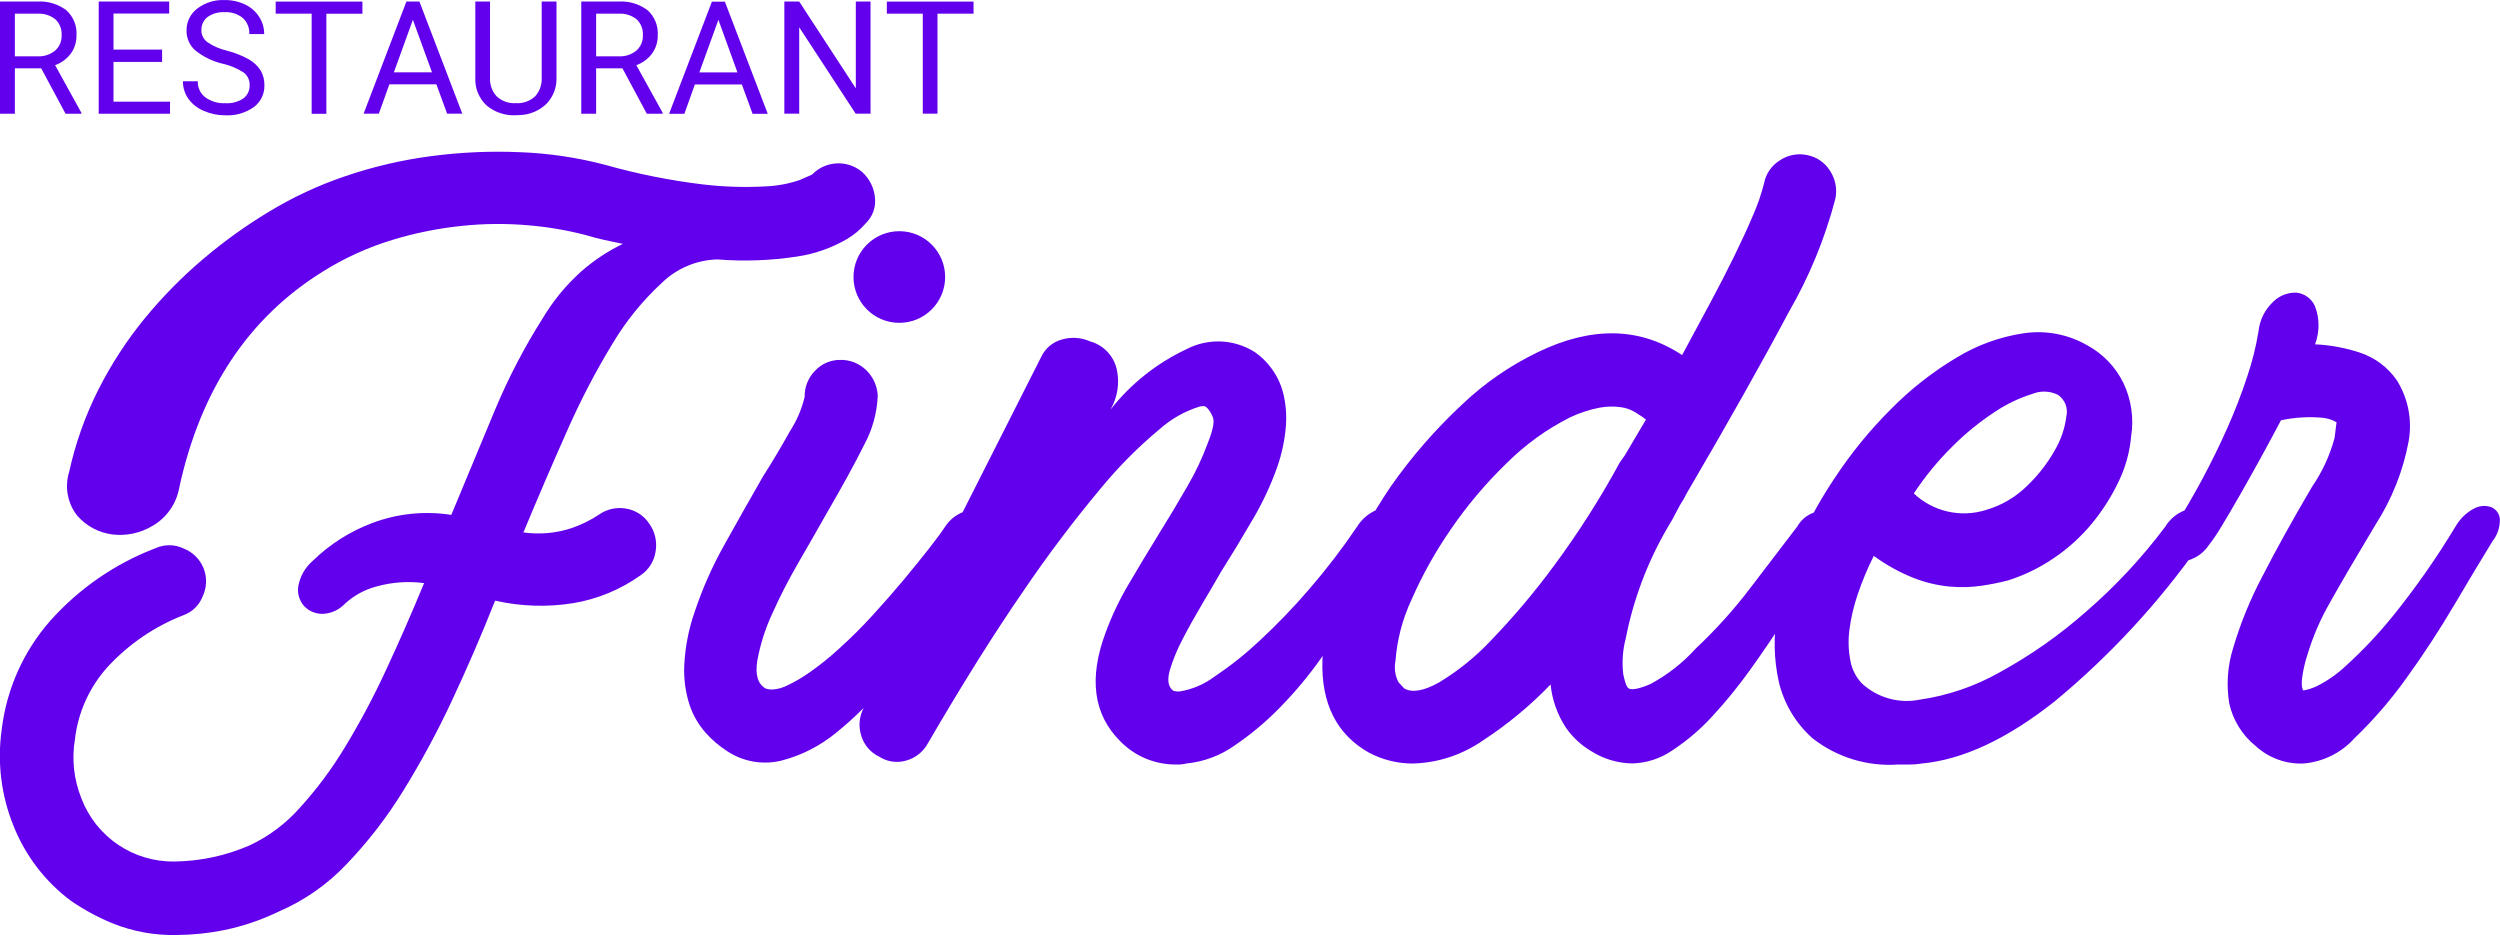
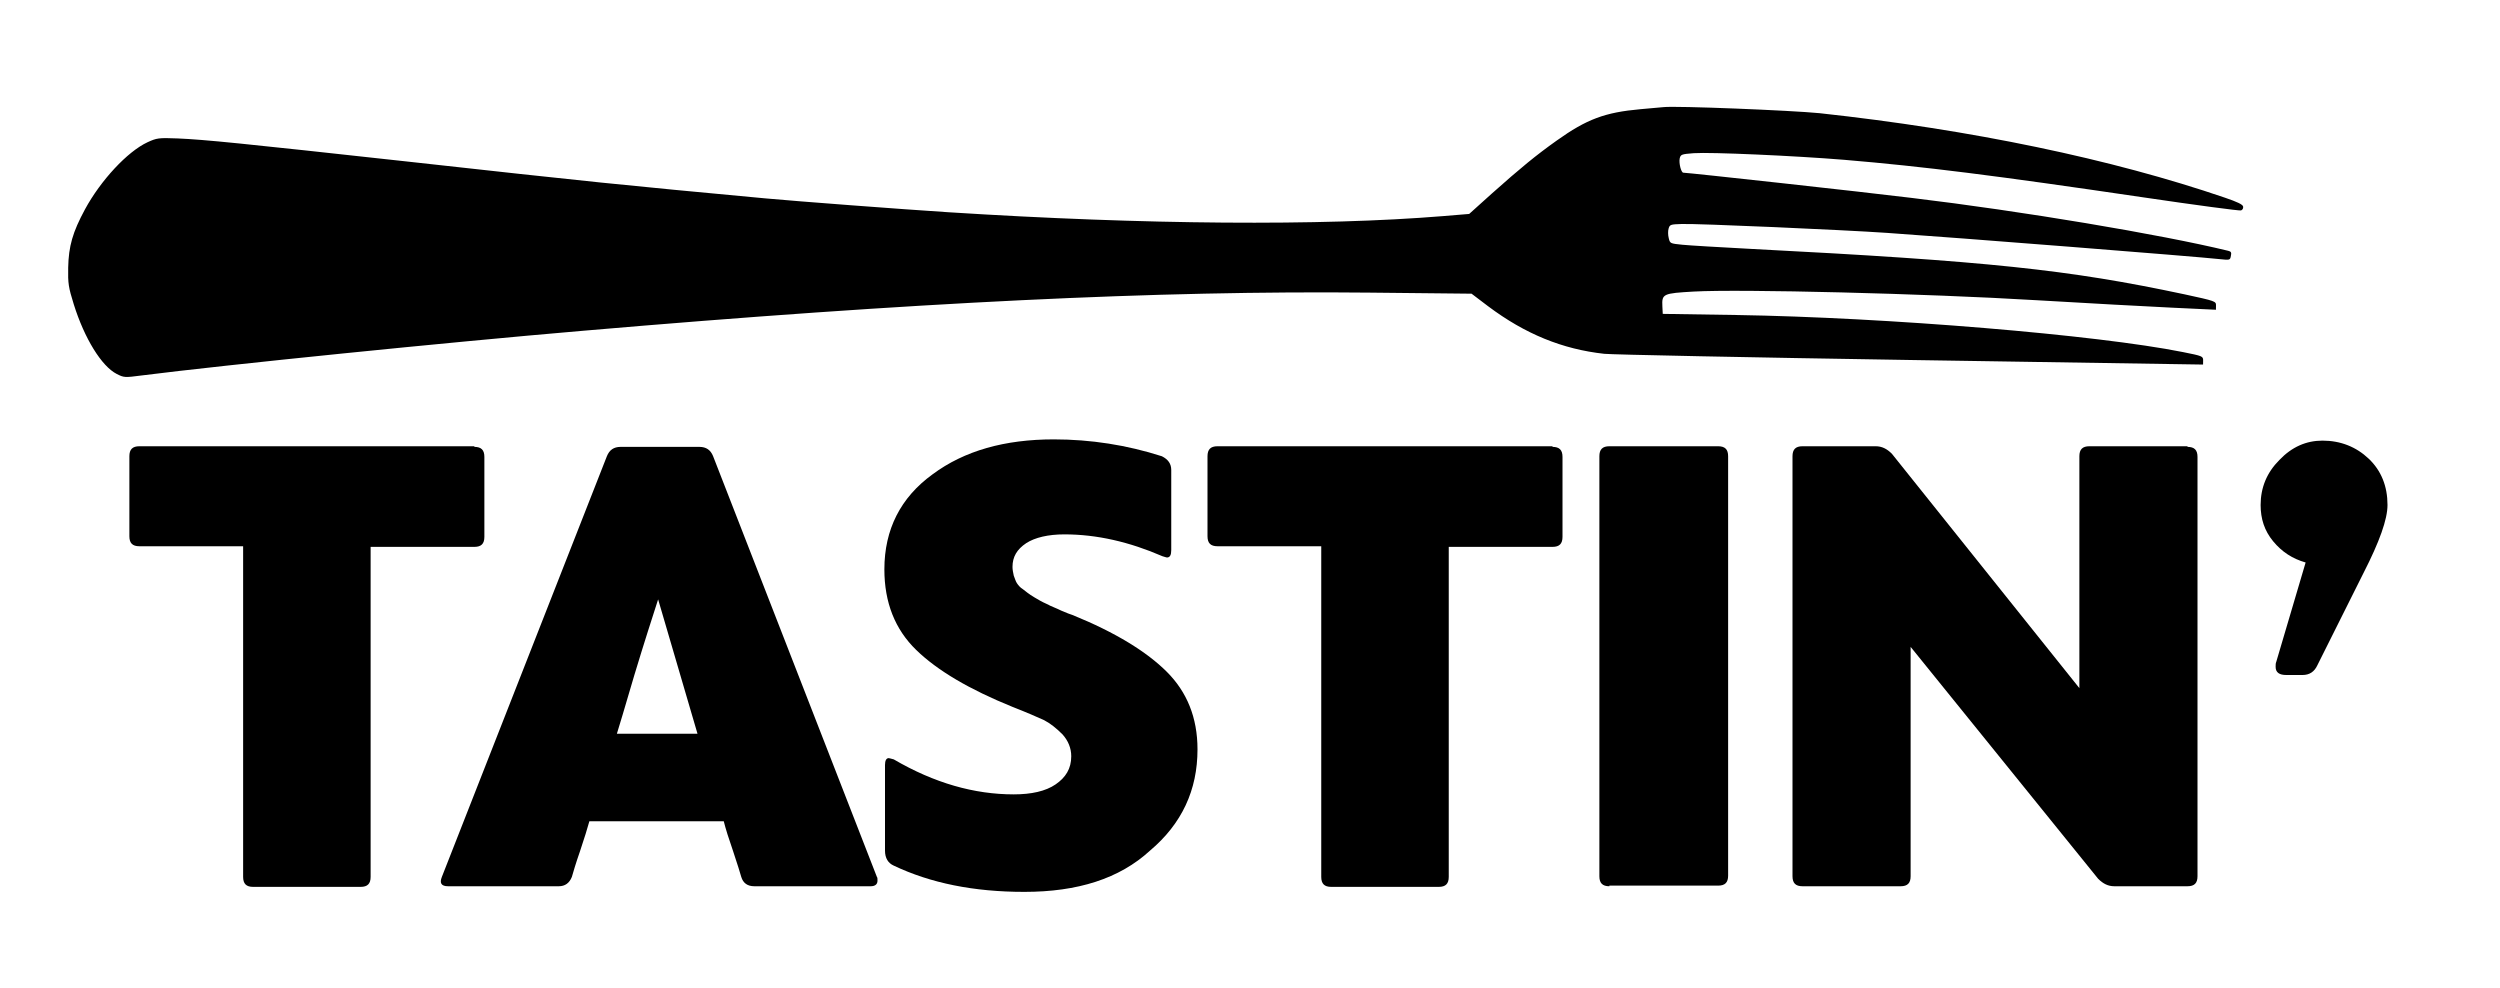
- <svg xmlns="http://www.w3.org/2000/svg" width="166.4" height="62.242" viewBox="0 0 166.4 62.242">
-   <g id="Grupo_29" data-name="Grupo 29" transform="translate(-97 -12.412)">
-     <path id="Caminho_993" data-name="Caminho 993" d="M3.727-4.1H1.974v3.019H.984V-8.546H3.455a2.925,2.925,0,0,1,1.94.574A2.066,2.066,0,0,1,6.075-6.3,2.009,2.009,0,0,1,5.7-5.086a2.249,2.249,0,0,1-1.048.774L6.4-1.143v.062H5.347Zm-1.753-.8H3.486a1.706,1.706,0,0,0,1.166-.38A1.285,1.285,0,0,0,5.086-6.3a1.353,1.353,0,0,0-.413-1.063,1.747,1.747,0,0,0-1.192-.375H1.974Zm9.8.374H8.538v2.645H12.3v.8H7.554V-8.546h4.691v.8H8.538v2.4h3.235Zm4.047.123A4.628,4.628,0,0,1,13.977-5.3a1.709,1.709,0,0,1-.577-1.31,1.805,1.805,0,0,1,.7-1.458,2.8,2.8,0,0,1,1.833-.577,3.058,3.058,0,0,1,1.371.3,2.255,2.255,0,0,1,.933.82,2.1,2.1,0,0,1,.331,1.143h-.989a1.365,1.365,0,0,0-.431-1.068,1.751,1.751,0,0,0-1.215-.388,1.793,1.793,0,0,0-1.136.321,1.071,1.071,0,0,0-.408.891.963.963,0,0,0,.387.773,3.8,3.8,0,0,0,1.318.578,6.113,6.113,0,0,1,1.456.577,2.209,2.209,0,0,1,.779.736,1.878,1.878,0,0,1,.254.989,1.744,1.744,0,0,1-.707,1.453,3.016,3.016,0,0,1-1.892.546,3.508,3.508,0,0,1-1.435-.295,2.416,2.416,0,0,1-1.028-.807,1.97,1.97,0,0,1-.361-1.164h.989a1.286,1.286,0,0,0,.5,1.069,2.1,2.1,0,0,0,1.335.392A1.935,1.935,0,0,0,17.184-2.1a1.032,1.032,0,0,0,.415-.866,1.014,1.014,0,0,0-.384-.848A4.433,4.433,0,0,0,15.82-4.409Zm9.286-3.332h-2.4v6.659h-.979V-7.741H19.334v-.8h5.772ZM30.03-3.035H26.9l-.7,1.953H25.185l2.85-7.464H28.9l2.855,7.464h-1.01Zm-2.83-.8h2.538L28.466-7.331ZM38.024-8.546v5.075a2.381,2.381,0,0,1-.664,1.728,2.675,2.675,0,0,1-1.787.754l-.261.01a2.794,2.794,0,0,1-1.953-.661,2.365,2.365,0,0,1-.738-1.82V-8.546H33.6v5.055a1.707,1.707,0,0,0,.446,1.259,1.714,1.714,0,0,0,1.271.449,1.726,1.726,0,0,0,1.279-.446,1.7,1.7,0,0,0,.443-1.256v-5.06ZM42.415-4.1H40.662v3.019h-.989V-8.546h2.471a2.925,2.925,0,0,1,1.94.574A2.066,2.066,0,0,1,44.763-6.3a2.009,2.009,0,0,1-.377,1.215,2.249,2.249,0,0,1-1.048.774l1.753,3.168v.062H44.035Zm-1.753-.8h1.512a1.706,1.706,0,0,0,1.166-.38A1.285,1.285,0,0,0,43.774-6.3a1.353,1.353,0,0,0-.413-1.063,1.747,1.747,0,0,0-1.192-.375H40.662Zm9.7,1.871H47.236l-.7,1.953H45.519l2.85-7.464h.861l2.855,7.464h-1.01Zm-2.83-.8h2.538L48.8-7.331ZM58.927-1.082h-.989L54.18-6.834v5.752H53.19V-8.546h.989l3.768,5.778V-8.546h.979Zm6.856-6.659h-2.4v6.659h-.979V-7.741H60.011v-.8h5.772Z" transform="translate(96.016 21.061)" fill="#6200ee" />
-     <path id="Caminho_994" data-name="Caminho 994" d="M20.869,33.644a11.435,11.435,0,0,1,3.926-2.5,10.4,10.4,0,0,1,5.289-.552L33,23.585a41.012,41.012,0,0,1,3.18-6.1,13.48,13.48,0,0,1,2.5-3.05,12.354,12.354,0,0,1,2.823-1.882q-.649-.13-1.233-.26t-1.233-.324a22.673,22.673,0,0,0-3.8-.649,23.2,23.2,0,0,0-4.413.032,24.515,24.515,0,0,0-4.673.941,19.263,19.263,0,0,0-4.575,2.077q-7.463,4.608-9.6,14.407a3.662,3.662,0,0,1-1.752,2.531,4.2,4.2,0,0,1-2.726.584,3.739,3.739,0,0,1-2.3-1.233,3.174,3.174,0,0,1-.552-2.92,23.251,23.251,0,0,1,1.947-5.484,25.826,25.826,0,0,1,3.083-4.737,30.627,30.627,0,0,1,3.894-3.959,33.323,33.323,0,0,1,4.38-3.147,25.558,25.558,0,0,1,5.094-2.369,29.642,29.642,0,0,1,5.711-1.33,34.028,34.028,0,0,1,5.938-.26,26.114,26.114,0,0,1,5.646.844,42.583,42.583,0,0,0,6.49,1.3,24.178,24.178,0,0,0,4.186.13A7.958,7.958,0,0,0,53.284,8.3q.681-.292.811-.357a2.444,2.444,0,0,1,3.31-.195,2.61,2.61,0,0,1,.876,1.72,2.043,2.043,0,0,1-.617,1.72,4.917,4.917,0,0,1-1.233,1.038,9.266,9.266,0,0,1-3.31,1.168,22.9,22.9,0,0,1-5.321.195,5.506,5.506,0,0,0-3.7,1.558,18.143,18.143,0,0,0-3.31,4.088,49.707,49.707,0,0,0-3.018,5.808q-1.46,3.277-2.888,6.717A7.057,7.057,0,0,0,38.1,31.47a7.952,7.952,0,0,0,1.785-.876,2.4,2.4,0,0,1,1.817-.422,2.291,2.291,0,0,1,1.558,1.006,2.452,2.452,0,0,1,.422,1.85,2.309,2.309,0,0,1-1.006,1.59,10.776,10.776,0,0,1-4.478,1.85A13.641,13.641,0,0,1,33,36.3q-1.363,3.439-2.888,6.684a57.827,57.827,0,0,1-3.245,6,29.02,29.02,0,0,1-3.764,4.867,13.642,13.642,0,0,1-4.51,3.147,15.687,15.687,0,0,1-3.634,1.233,16.578,16.578,0,0,1-3.115.324,10.761,10.761,0,0,1-4.316-.779,14.778,14.778,0,0,1-2.758-1.493,11.524,11.524,0,0,1-3.829-5,12.431,12.431,0,0,1-.779-6.425,13.356,13.356,0,0,1,3.212-7.2A18,18,0,0,1,10.421,32.8a2.212,2.212,0,0,1,1.85.032,2.339,2.339,0,0,1,1.265,3.18,2.144,2.144,0,0,1-1.3,1.265,13.543,13.543,0,0,0-5,3.407A8.65,8.65,0,0,0,5.034,45.52a7.3,7.3,0,0,0,.422,3.926,6.519,6.519,0,0,0,6.2,4.218,12.932,12.932,0,0,0,5-1.071,10.312,10.312,0,0,0,3.342-2.5,25.674,25.674,0,0,0,3.018-4.056,51.413,51.413,0,0,0,2.726-5.127q1.3-2.791,2.531-5.776a7.9,7.9,0,0,0-3.18.227A4.967,4.967,0,0,0,23.01,36.5a2.152,2.152,0,0,1-1.525.681,1.67,1.67,0,0,1-1.2-.519,1.624,1.624,0,0,1-.389-1.3A2.888,2.888,0,0,1,20.869,33.644ZM48.417,46.3a7,7,0,0,1-1.4-1.2,5.338,5.338,0,0,1-1.071-1.85,7.435,7.435,0,0,1-.357-2.628,12.616,12.616,0,0,1,.681-3.537,25.661,25.661,0,0,1,2.012-4.543q1.3-2.336,2.531-4.478.909-1.428,1.817-3.05a7.365,7.365,0,0,0,.973-2.271,2.4,2.4,0,0,1,.7-1.752,2.262,2.262,0,0,1,1.666-.714,2.392,2.392,0,0,1,1.729.681,2.519,2.519,0,0,1,.769,1.72,7.487,7.487,0,0,1-.9,3.245q-.9,1.817-2.562,4.673-.768,1.363-1.8,3.147a35.935,35.935,0,0,0-1.781,3.472,12.827,12.827,0,0,0-.973,3.083q-.227,1.4.552,1.85a1.229,1.229,0,0,0,.487.065,2.48,2.48,0,0,0,.941-.26,10.109,10.109,0,0,0,1.453-.844,18.9,18.9,0,0,0,2.021-1.622q1.153-1.038,2.247-2.239T60.2,34.909q.941-1.136,1.655-2.044t1.1-1.493a2.549,2.549,0,0,1,1.2-.973,1.393,1.393,0,0,1,1.071.032,1.03,1.03,0,0,1,.552.811,1.855,1.855,0,0,1-.487,1.363,16.153,16.153,0,0,0-1.168,1.882q-.844,1.493-2.142,3.375t-2.914,3.861A22.141,22.141,0,0,1,55.69,45.1a9.436,9.436,0,0,1-3.641,1.85A4.568,4.568,0,0,1,48.417,46.3Zm14.537-31.54a3.05,3.05,0,1,1-6.1,0,3.05,3.05,0,1,1,6.1,0ZM78.367,47.207A5.128,5.128,0,0,1,74.6,45.65q-2.661-2.661-.973-7.2a19.52,19.52,0,0,1,1.558-3.277q.973-1.655,2.012-3.342.973-1.558,1.882-3.147a17.761,17.761,0,0,0,1.363-2.888q.519-1.3.324-1.72a2.126,2.126,0,0,0-.324-.552.923.923,0,0,0-.195-.162.906.906,0,0,0-.389.032,7.158,7.158,0,0,0-2.628,1.493A29.375,29.375,0,0,0,73.3,28.842a85.685,85.685,0,0,0-5.159,6.847q-2.888,4.186-6.327,10.091a2.365,2.365,0,0,1-1.46,1.168,2.17,2.17,0,0,1-1.785-.26,2.257,2.257,0,0,1-1.2-1.4,2.4,2.4,0,0,1,.162-1.85L69.346,20.081a2.145,2.145,0,0,1,1.4-1.168,2.727,2.727,0,0,1,1.85.13,2.5,2.5,0,0,1,1.785,1.882,3.74,3.74,0,0,1-.422,2.661,14.01,14.01,0,0,1,5.062-4.024,4.55,4.55,0,0,1,4.543.195,4.659,4.659,0,0,1,1.1,1.071,4.713,4.713,0,0,1,.779,1.622,6.841,6.841,0,0,1,.195,2.174,10.739,10.739,0,0,1-.584,2.791,19.848,19.848,0,0,1-1.622,3.472q-1.038,1.785-2.142,3.537-.519.909-1.233,2.109t-1.3,2.336a11.426,11.426,0,0,0-.844,2.044q-.26.909.13,1.3a.508.508,0,0,0,.13.1,1.273,1.273,0,0,0,.389.032,5.271,5.271,0,0,0,2.3-.973,23.485,23.485,0,0,0,3.018-2.4,42.443,42.443,0,0,0,3.31-3.439,43.833,43.833,0,0,0,3.18-4.153,2.835,2.835,0,0,1,1.265-1.1,1.314,1.314,0,0,1,1.1-.032,1,1,0,0,1,.487.844,2.269,2.269,0,0,1-.519,1.46q-.195.324-.844,1.493t-1.622,2.726Q89.269,38.316,88,40.1a27.042,27.042,0,0,1-2.726,3.277,19.571,19.571,0,0,1-3.05,2.563,6.686,6.686,0,0,1-3.212,1.2A2.277,2.277,0,0,1,78.367,47.207ZM94.1,47.142a6.2,6.2,0,0,1-2.92-.714q-3.245-1.817-3.115-6.165a15.887,15.887,0,0,1,1.265-5.451,33.794,33.794,0,0,1,3.277-6.1,34.58,34.58,0,0,1,4.737-5.451,19.8,19.8,0,0,1,5.062-3.5q5.386-2.6,9.6.195l1.817-3.375q.909-1.687,1.655-3.212t1.265-2.758a13.24,13.24,0,0,0,.714-2.077A2.3,2.3,0,0,1,118.505,7a2.359,2.359,0,0,1,1.817-.357,2.3,2.3,0,0,1,1.525,1.038,2.48,2.48,0,0,1,.357,1.882,30.509,30.509,0,0,1-3.115,7.56q-2.6,4.9-6.814,12.1l-.13.26a8.488,8.488,0,0,0-.519.909q-.26.519-.584,1.038a23.666,23.666,0,0,0-2.791,7.4,6.369,6.369,0,0,0-.162,2.369q.162.811.357.941.324.195,1.46-.292a11.231,11.231,0,0,0,3.018-2.369,32.4,32.4,0,0,0,3.6-3.991q1.72-2.239,3.147-4.121a2.071,2.071,0,0,1,1.136-.941,1.392,1.392,0,0,1,1.038.065,1.12,1.12,0,0,1,.552.779,1.755,1.755,0,0,1-.389,1.33,20.182,20.182,0,0,0-1.33,1.979q-.811,1.33-1.85,2.953t-2.271,3.342a31.6,31.6,0,0,1-2.531,3.115,14.034,14.034,0,0,1-2.661,2.271,4.918,4.918,0,0,1-2.661.876,5.241,5.241,0,0,1-2.791-.844,5.325,5.325,0,0,1-1.655-1.558,6.418,6.418,0,0,1-1.006-2.855,25.651,25.651,0,0,1-4.51,3.732A8.559,8.559,0,0,1,94.1,47.142Zm15.51-22.908q-.065,0-.195-.13-.195-.13-.552-.357a2.524,2.524,0,0,0-.941-.324,4.389,4.389,0,0,0-1.4.032,8.314,8.314,0,0,0-1.979.649,16.449,16.449,0,0,0-4.218,3.05,28.539,28.539,0,0,0-3.7,4.38,27.838,27.838,0,0,0-2.628,4.7,11.707,11.707,0,0,0-1.071,4.088,2.186,2.186,0,0,0,.195,1.4q.26.292.389.422.779.454,2.3-.389A16.136,16.136,0,0,0,99.3,38.933a49.379,49.379,0,0,0,4.186-4.965,58.288,58.288,0,0,0,4.38-6.879l.324-.454ZM126.39,47.207a8.277,8.277,0,0,1-5.711-1.752,7.254,7.254,0,0,1-2.239-3.764,11.657,11.657,0,0,1-.1-4.51,19.247,19.247,0,0,1,1.428-4.7,28.027,28.027,0,0,1,2.4-4.348,28.988,28.988,0,0,1,3.732-4.575,21.829,21.829,0,0,1,4.381-3.439,11.993,11.993,0,0,1,4.51-1.622,6.555,6.555,0,0,1,4.186.811,5.691,5.691,0,0,1,2.4,2.5,6.051,6.051,0,0,1,.519,3.537,8.7,8.7,0,0,1-.844,3.05,13.577,13.577,0,0,1-1.785,2.791,11.931,11.931,0,0,1-2.5,2.271,11.742,11.742,0,0,1-3.05,1.493A16.834,16.834,0,0,1,132,35.3a8.971,8.971,0,0,1-2.174.065,8.832,8.832,0,0,1-2.434-.584,11.965,11.965,0,0,1-2.628-1.46,19.6,19.6,0,0,0-1.071,2.563,11.949,11.949,0,0,0-.552,2.369,6.381,6.381,0,0,0,.065,2.044,2.939,2.939,0,0,0,.779,1.525,4.394,4.394,0,0,0,3.829,1.071,15.247,15.247,0,0,0,5.321-1.817,31.725,31.725,0,0,0,5.776-4.056,36.148,36.148,0,0,0,5.257-5.646,2.619,2.619,0,0,1,1.265-1.071,1.379,1.379,0,0,1,1.1,0,1,1,0,0,1,.487.844,2.164,2.164,0,0,1-.584,1.46,53.708,53.708,0,0,1-9.572,10.351q-4.77,3.8-8.923,4.186a4.729,4.729,0,0,1-.779.065Zm1.038-18.041a4.862,4.862,0,0,0,4.8,1.1,6.442,6.442,0,0,0,2.726-1.59,10.223,10.223,0,0,0,1.85-2.369,5.918,5.918,0,0,0,.779-2.271,1.363,1.363,0,0,0-.552-1.428,2.066,2.066,0,0,0-1.72-.065,9.622,9.622,0,0,0-2.5,1.2,17.893,17.893,0,0,0-2.791,2.271A19.524,19.524,0,0,0,127.428,29.166Zm17.36,2.206q.909-1.428,1.817-3.115t1.687-3.439a36.1,36.1,0,0,0,1.33-3.439,18.725,18.725,0,0,0,.746-2.985,3.142,3.142,0,0,1,.973-1.979A2.1,2.1,0,0,1,152.9,15.8a1.529,1.529,0,0,1,1.233.909,3.547,3.547,0,0,1,0,2.531,11.159,11.159,0,0,1,2.985.552,4.818,4.818,0,0,1,2.466,1.85,5.751,5.751,0,0,1,.779,4.056,15.49,15.49,0,0,1-2.206,5.549q-1.947,3.245-3.018,5.159a16.451,16.451,0,0,0-1.525,3.537,8.228,8.228,0,0,0-.357,1.655q-.032.552.1.681a3.483,3.483,0,0,0,.909-.292,8.236,8.236,0,0,0,1.979-1.4,30.037,30.037,0,0,0,3.083-3.277,53.436,53.436,0,0,0,4.153-5.938,3.065,3.065,0,0,1,1.233-1.2,1.428,1.428,0,0,1,1.136-.1.936.936,0,0,1,.584.779,2.263,2.263,0,0,1-.487,1.493q-1.038,1.687-2.531,4.218t-3.18,4.867a28.392,28.392,0,0,1-3.472,4.024,5.134,5.134,0,0,1-3.407,1.687,4.436,4.436,0,0,1-3.18-1.168,5.037,5.037,0,0,1-1.752-2.823,7.965,7.965,0,0,1,.26-3.7,25.8,25.8,0,0,1,1.947-4.77q1.363-2.661,3.31-5.97a10.5,10.5,0,0,0,1.493-3.245q.13-.973.13-1.038a2.353,2.353,0,0,0-.876-.292,9.257,9.257,0,0,0-2.823.162q-.649,1.233-1.363,2.531t-1.363,2.434q-.649,1.136-1.2,2.044a11.628,11.628,0,0,1-.876,1.3,2.49,2.49,0,0,1-1.168.941,1.5,1.5,0,0,1-1.1.032.854.854,0,0,1-.519-.746A2.429,2.429,0,0,1,144.788,31.373Z" transform="translate(96.955 16.09)" fill="#6200ee" />
+ <svg xmlns="http://www.w3.org/2000/svg" version="1.1" id="logo" x="0px" y="0px" viewBox="0 0 400 158" xml:space="preserve">
+   <g>
+     <path d="M75.9,71.5c1.1,0,1.6,0.5,1.6,1.6v12.8c0,1.1-0.5,1.6-1.6,1.6H59.3v52.8c0,1.1-0.5,1.6-1.6,1.6H40.5   c-1.1,0-1.6-0.5-1.6-1.6V87.4H22.3c-1.1,0-1.6-0.5-1.6-1.6V73c0-1.1,0.5-1.6,1.6-1.6H75.9z" />
+     <path d="M140.3,140.3c0.1,0.1,0.1,0.3,0.1,0.6c0,0.6-0.4,0.9-1.1,0.9h-18.6c-1.1,0-1.8-0.5-2.1-1.5c-0.2-0.7-0.6-2-1.3-4.1   c-0.7-2-1.2-3.6-1.5-4.8H94.3c-0.3,1.1-0.8,2.7-1.5,4.8c-0.7,2-1.1,3.4-1.3,4.1c-0.4,1-1.1,1.5-2.1,1.5H71.7c-1.1,0-1.4-0.5-1-1.5   L97.1,73c0.4-1,1.1-1.5,2.2-1.5h12.6c1.1,0,1.8,0.5,2.2,1.5L140.3,140.3z M98.7,117.4h12.9l-6.3-21.5c-0.9,2.8-2.2,6.8-3.8,12.1   C99.9,113.4,99,116.5,98.7,117.4z" />
+     <path d="M163.9,142.7c-8.1,0-15-1.4-20.9-4.2c-0.9-0.4-1.4-1.2-1.4-2.4v-13.7c0-0.7,0.2-1.1,0.6-1.1c0.1,0,0.4,0.1,0.8,0.2   c6.5,3.8,12.9,5.6,19.2,5.6c2.8,0,5.1-0.5,6.7-1.6c1.6-1.1,2.5-2.5,2.5-4.5c0-1.3-0.5-2.5-1.4-3.5c-1-1-2-1.8-3-2.3   c-1.1-0.5-2.7-1.2-5-2.1c-6.9-2.8-12-5.8-15.4-9.1c-3.4-3.3-5.1-7.6-5.1-12.9c0-6.4,2.6-11.5,7.7-15.2c5.1-3.8,11.6-5.6,19.4-5.6   c5.9,0,11.7,0.9,17.3,2.7c1,0.5,1.5,1.2,1.5,2.2v12.8c0,0.8-0.2,1.2-0.7,1.2c-0.1,0-0.3-0.1-0.7-0.2c-5.3-2.3-10.5-3.5-15.7-3.5   c-2.6,0-4.7,0.5-6.1,1.4c-1.5,1-2.2,2.2-2.2,3.8c0,0.5,0.1,0.9,0.2,1.4c0.2,0.5,0.3,0.9,0.5,1.2s0.5,0.7,1,1   c0.5,0.4,0.9,0.7,1.2,0.9c0.3,0.2,0.8,0.5,1.5,0.9c0.7,0.4,1.3,0.6,1.6,0.8c0.4,0.2,1,0.4,1.8,0.8c0.9,0.4,1.5,0.6,1.8,0.7   c6.9,2.8,11.9,5.9,15.1,9.1c3.2,3.2,4.9,7.3,4.9,12.4c0,6.5-2.5,11.9-7.6,16.2C179.1,140.6,172.4,142.7,163.9,142.7z" />
+     <path d="M248.4,71.5c1.1,0,1.6,0.5,1.6,1.6v12.8c0,1.1-0.5,1.6-1.6,1.6h-16.6v52.8c0,1.1-0.5,1.6-1.6,1.6h-17.2   c-1.1,0-1.6-0.5-1.6-1.6V87.4h-16.6c-1.1,0-1.6-0.5-1.6-1.6V73c0-1.1,0.5-1.6,1.6-1.6H248.4z" />
+     <path d="M257.5,141.8c-1.1,0-1.6-0.5-1.6-1.6V73c0-1.1,0.5-1.6,1.6-1.6h17.4c1.1,0,1.6,0.5,1.6,1.6v67.1c0,1.1-0.5,1.6-1.6,1.6   H257.5z" />
+     <path d="M350,71.5c1.1,0,1.6,0.5,1.6,1.6v67.1c0,1.1-0.5,1.6-1.6,1.6h-11.7c-1,0-1.8-0.4-2.6-1.2l-30-37.1v36.7   c0,1.1-0.5,1.6-1.6,1.6h-15.7c-1.1,0-1.6-0.5-1.6-1.6V73c0-1.1,0.5-1.6,1.6-1.6h11.7c1,0,1.8,0.4,2.6,1.2l30,37.5V73   c0-1.1,0.5-1.6,1.6-1.6H350z" />
+     <path d="M371.6,70.5c2.9,0,5.4,1,7.4,2.9c2,1.9,3,4.4,3,7.4c0,2.3-1.3,5.9-3.8,10.8l-7.4,14.8c-0.5,1.1-1.3,1.6-2.4,1.6h-2.6   c-1.1,0-1.7-0.4-1.7-1.3c0-0.3,0-0.6,0.1-0.8l4.7-15.9c-2.1-0.6-3.8-1.7-5.2-3.4c-1.4-1.7-2-3.6-2-5.8c0-2.8,1-5.2,3-7.2   C366.7,71.5,369,70.5,371.6,70.5z" />
+   </g>
+   <g transform="translate(0,640) scale(0.1,-0.1)">
+     <path d="M2661.6,6228.6c-4.4-0.5-21-2-36.8-3.3c-56.9-5.1-86-15.9-134.2-50.3c-32.8-23.3-57.7-43.7-103.9-84.9l-36-32.4l-42.2-3.5   c-194.7-15.9-476.7-13.8-790.8,6.2c-78.5,5.1-241.1,17.4-293.2,22.2c-233.9,21.8-275.7,26-575.2,59.2c-264,29-321.2,34.8-365,36.7   c-30.7,1.2-33.4,0.7-48.3-6.1c-32.1-14.9-74.9-61-100-107.3c-19.8-36.6-26.2-59-26.9-93.3c-0.5-25.5,0.5-31.6,8.9-58.6   c17.1-54.7,44.5-99.1,68.7-111.5c11.6-5.9,12.7-6,40.2-2.4c133.3,16.9,486.1,52.7,705.1,71.4c529.8,45.6,923.1,64.6,1259.1,61.1   l163.4-1.7l26.5-20.1c59.2-44.4,118.8-68.7,185.8-76.1c11.9-1.3,232.4-5.8,489.8-9.9l468.3-7.3l0.1,6.3c0.1,7.1-0.9,7.4-32.4,13.7   c-137.3,27.5-473.1,55.5-715.3,59.3l-116.9,1.8l-0.6,12c-1,20.1,1,20.9,50.2,23.7c74,4.2,372.7-3.2,547.6-13.8   c81.5-4.9,179.5-10.1,218.1-12l69.8-3.3l0.1,6.8c0.1,6.8-0.7,7.1-50.5,17.9c-186,39.6-314.3,53.1-694.1,72.7   c-49.2,2.6-98.6,5.5-109.2,6.6c-19.5,2-19.8,2-21.8,10.5c-1.3,4.9-1.4,11.7-0.2,15.5c1.8,6.2,3.1,6.7,20.8,7.2   c25,0.9,257-9.3,328.4-14.2c108.3-7.4,496.8-38,532.4-42c16.3-1.7,16.8-1.7,18,5.1c1.2,5.4,0.4,7.1-4.2,8.2   c-108.8,26.4-330.2,63.5-507,84.7c-76.2,9.4-355.7,40.1-364.9,40.3c-3.5,0.1-7.3,15.1-5.8,22.7c1.5,6.5,2.9,7,22.5,8.5   c27,1.9,161.4-4.1,240.7-10.6c127.3-10.7,240.9-25,479.5-60.2c83.2-12.3,153.2-21.6,155.4-20.8c2.5,0.8,3.9,3.7,3.4,6.2   c-0.5,3.3-9.4,7.5-29.1,14.2c-181.5,62.1-405.9,108.8-648.5,135.2C2866.2,6223.4,2681.5,6230.9,2661.6,6228.6z" />
  </g>
</svg>
